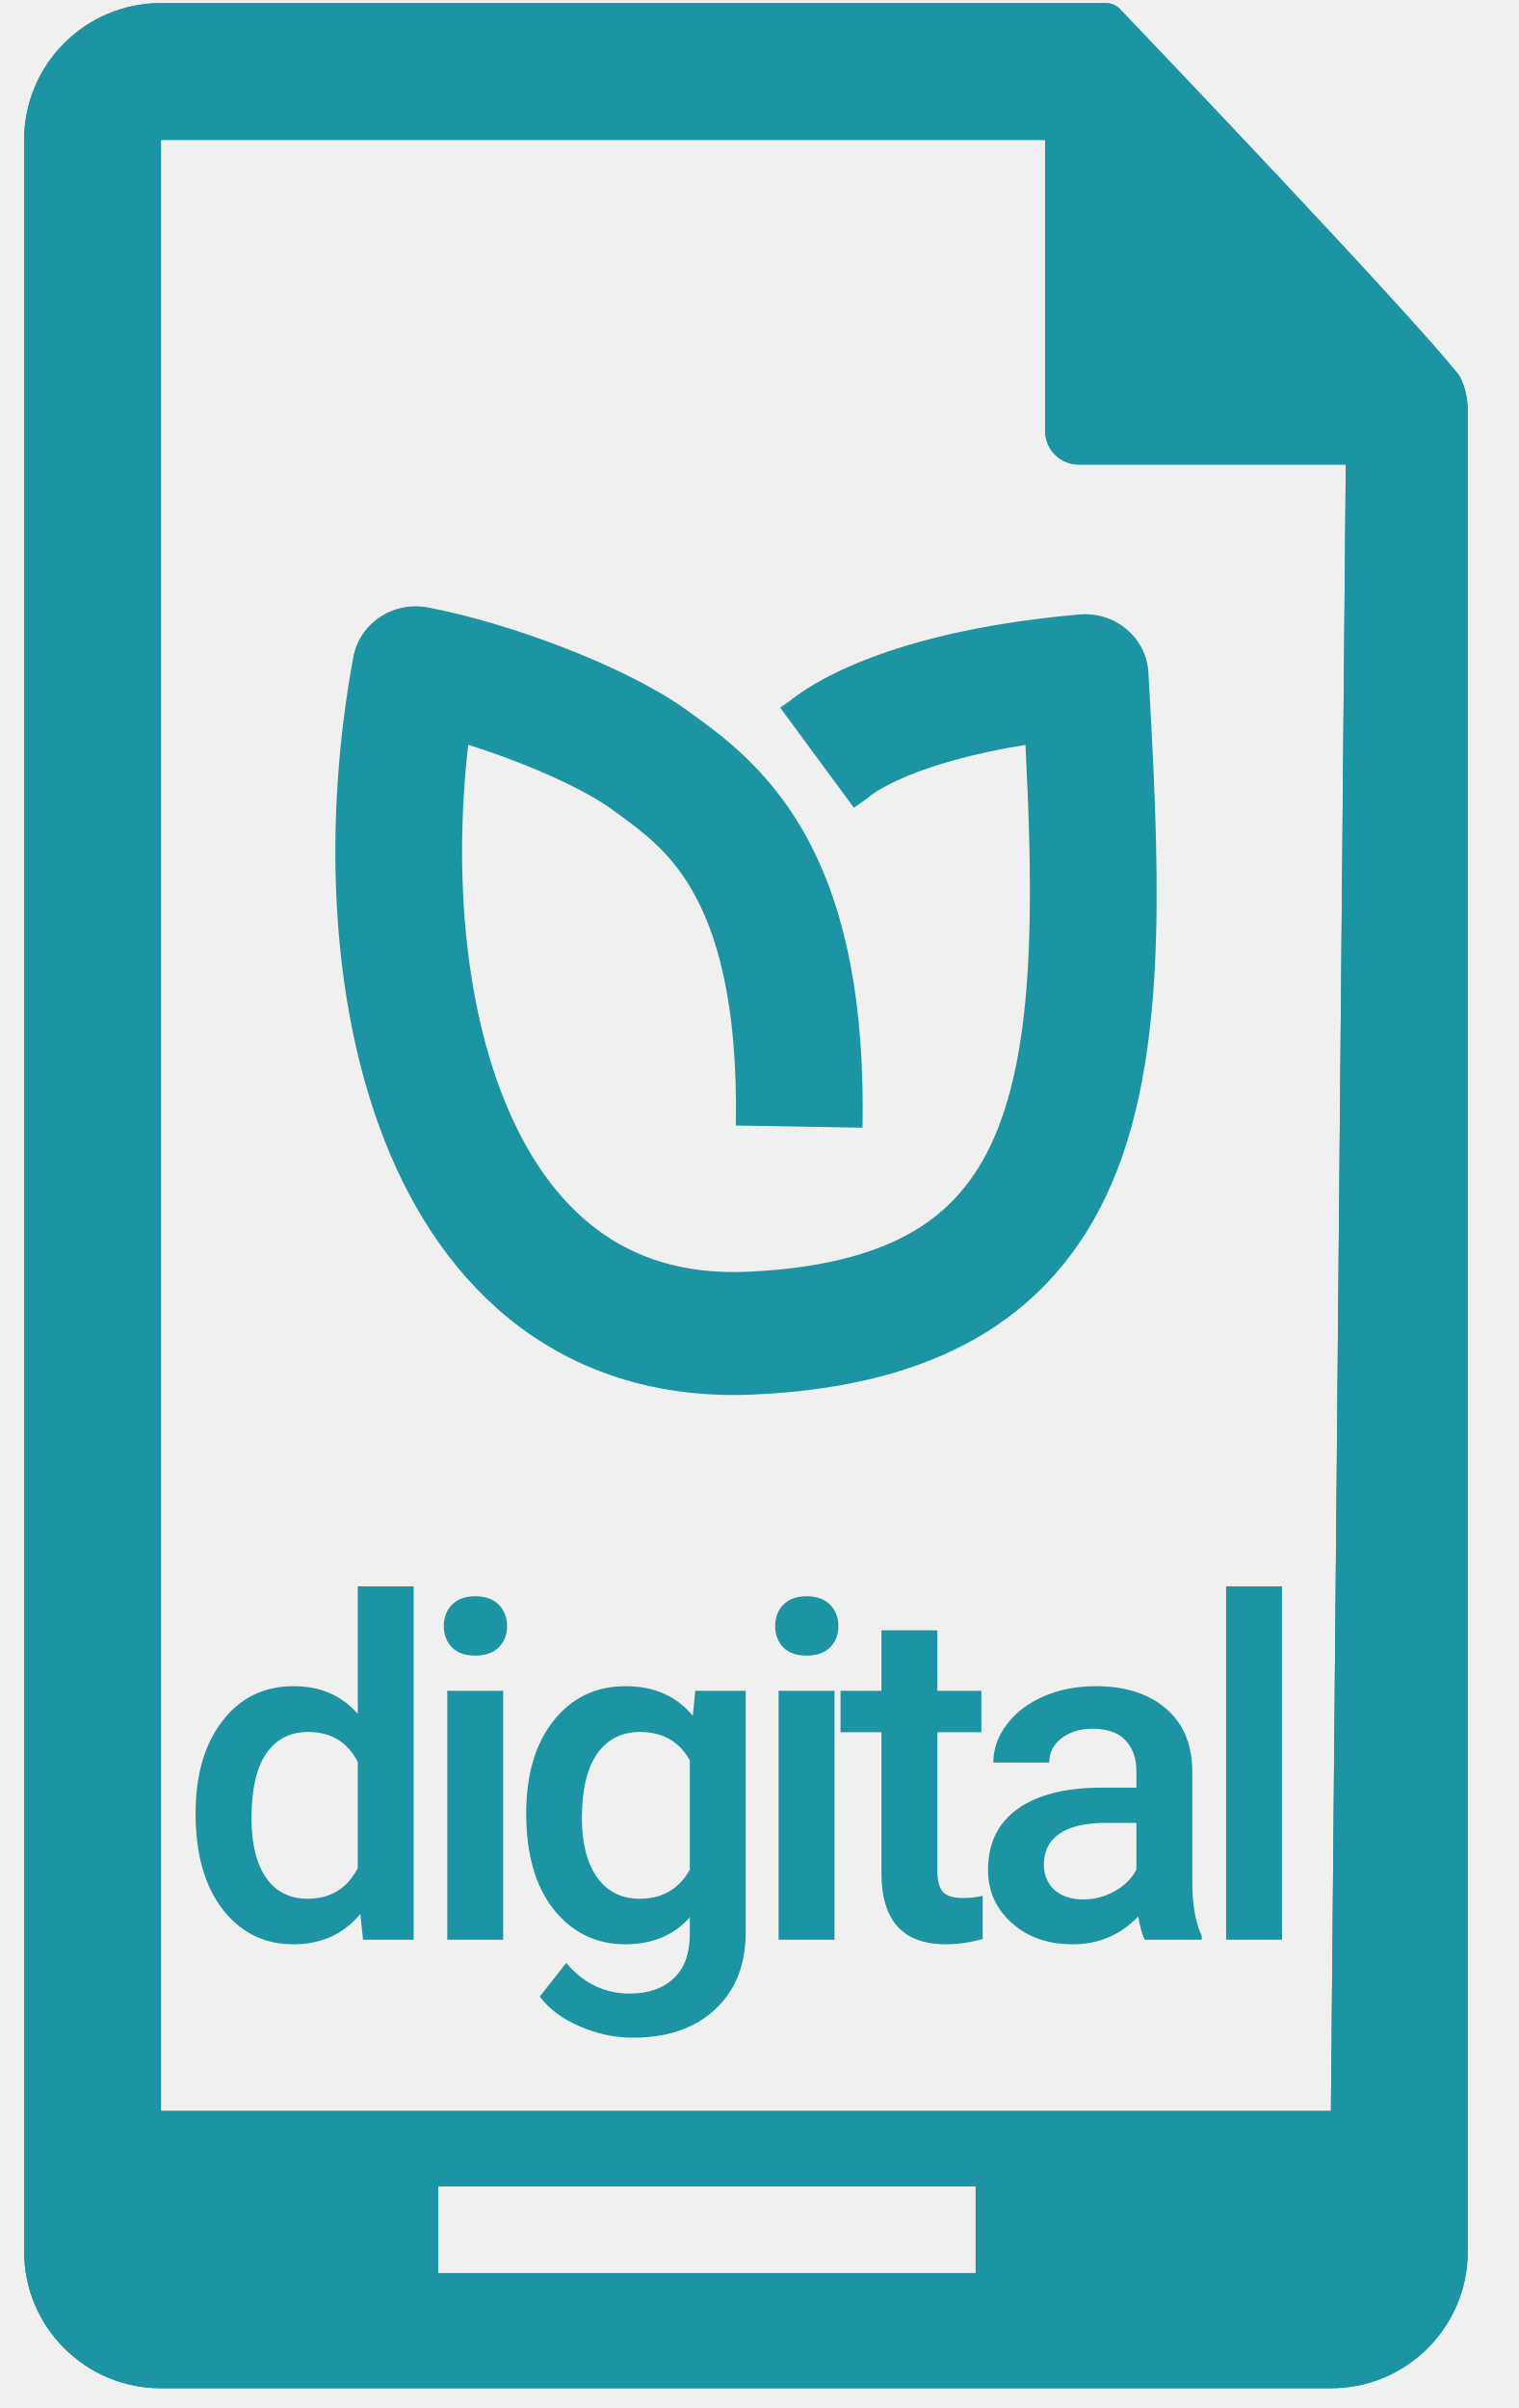
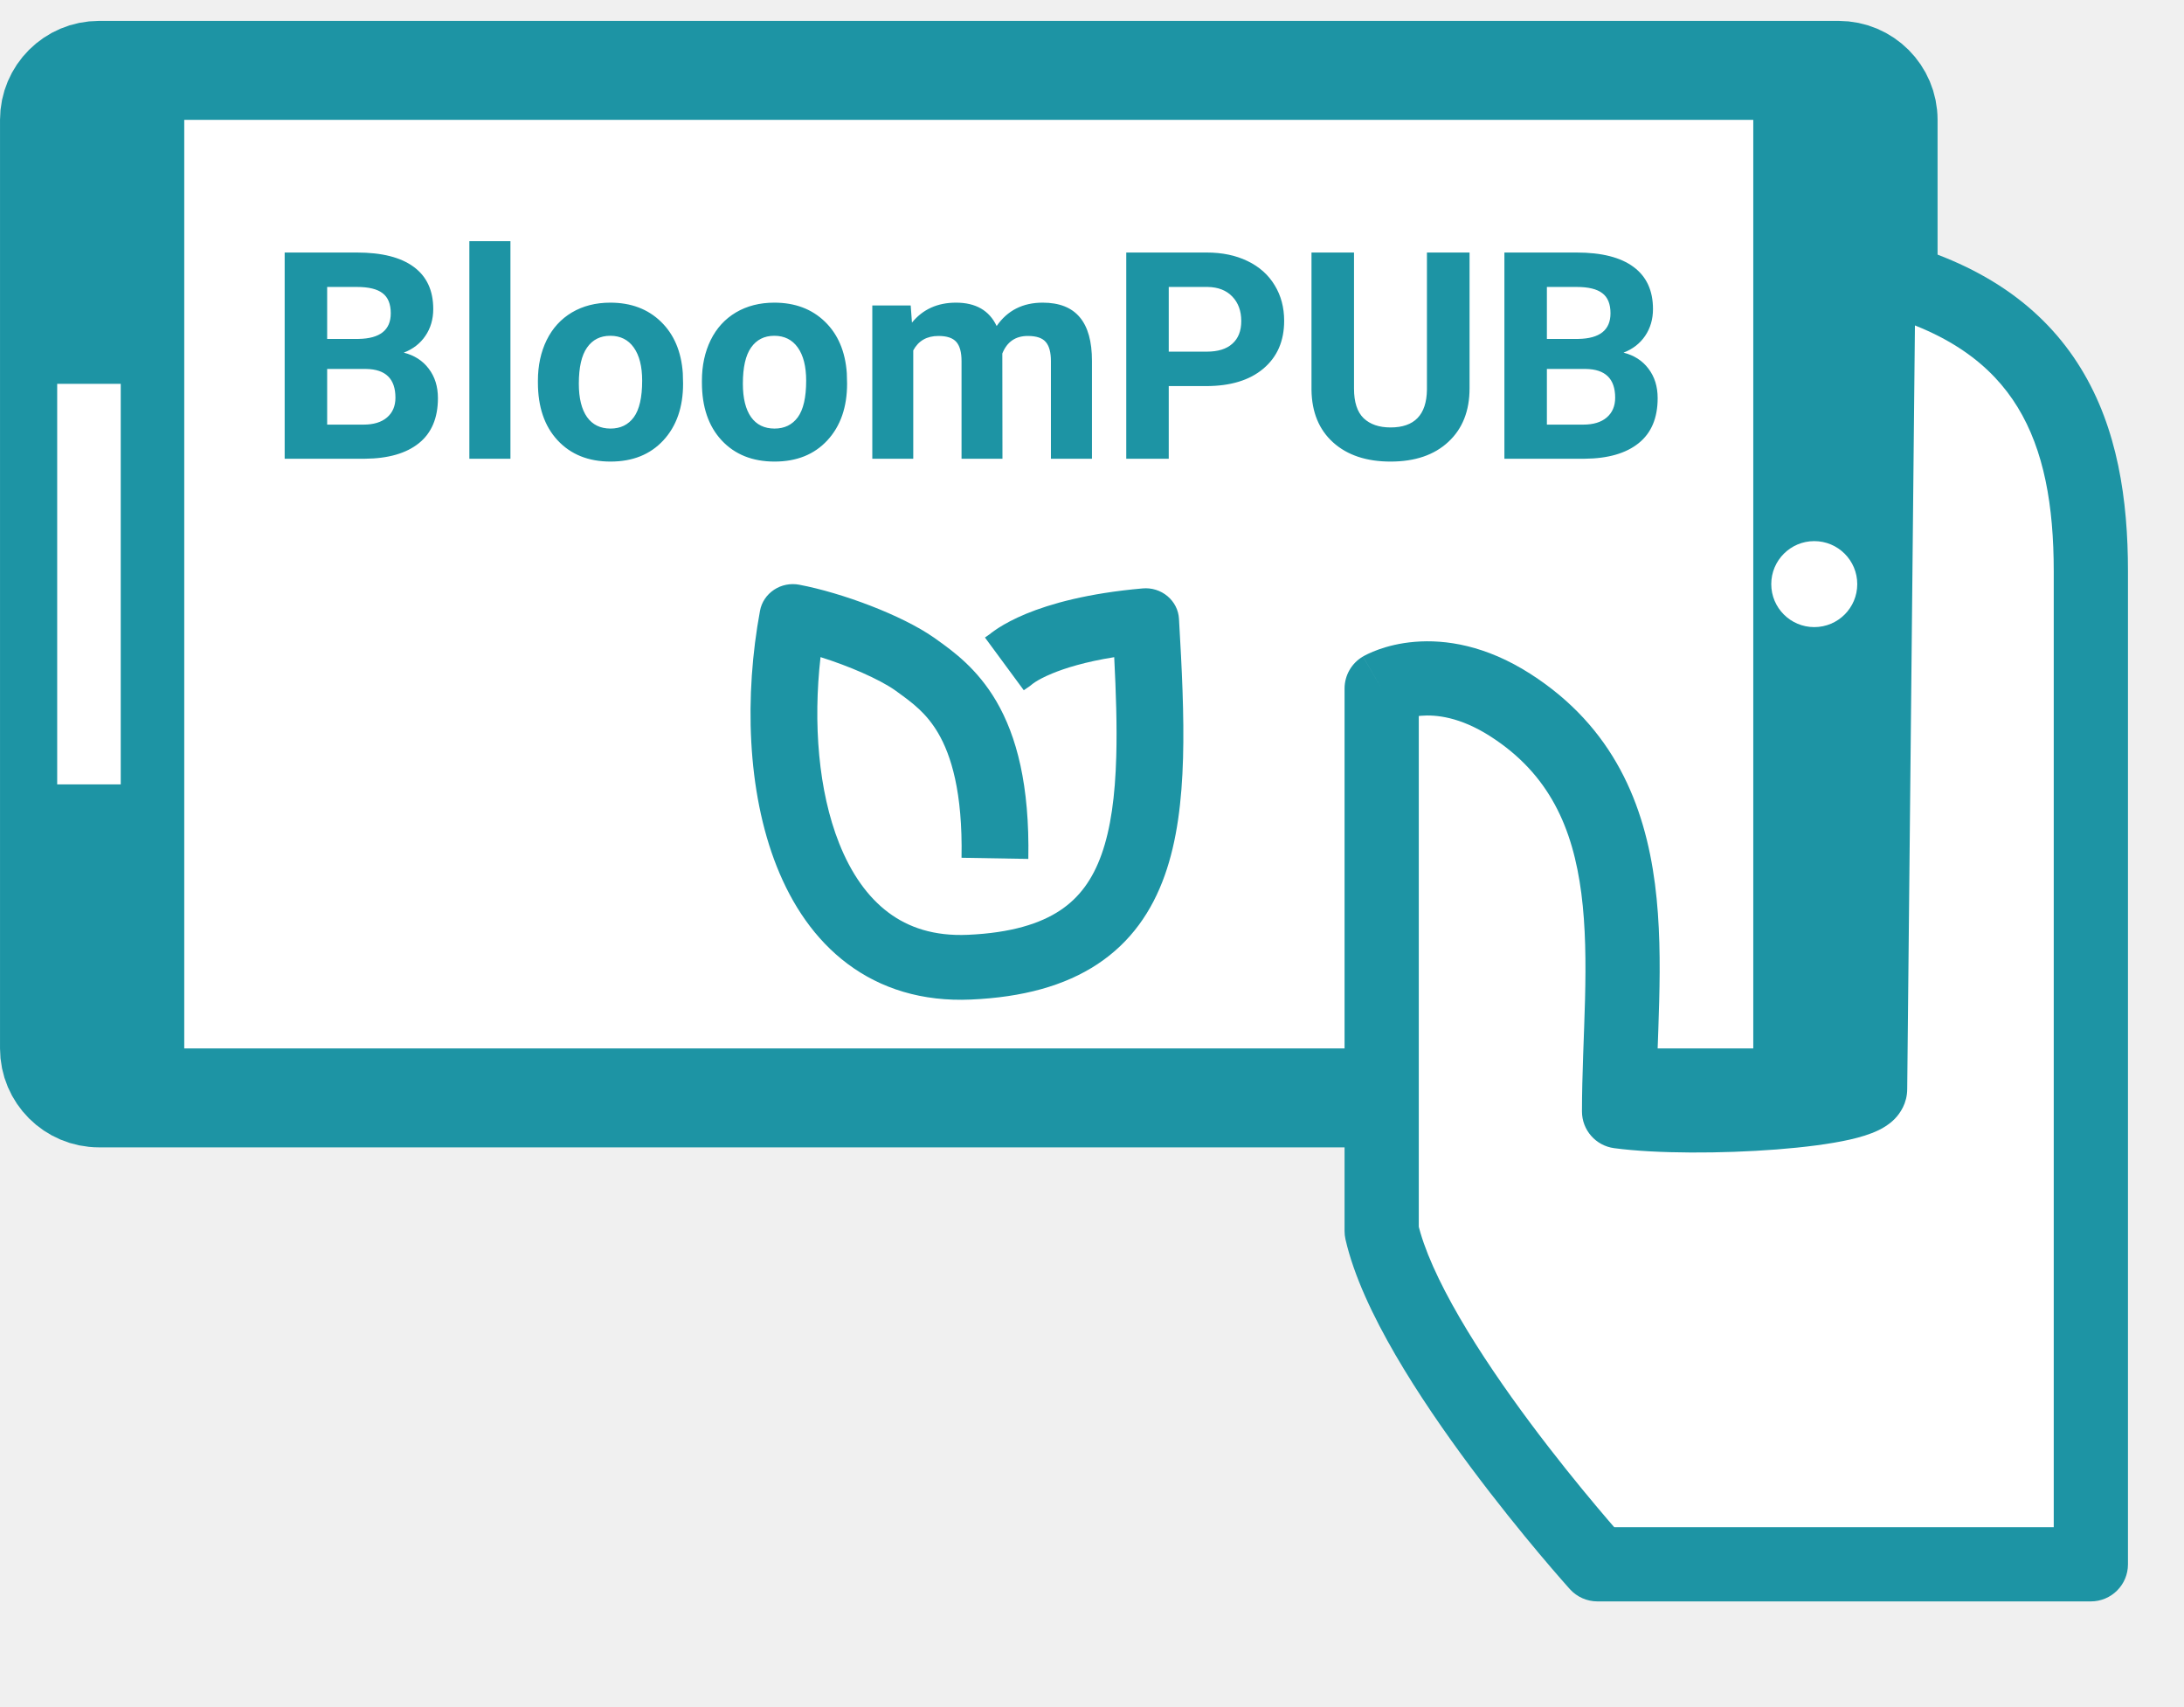
- <svg xmlns="http://www.w3.org/2000/svg" width="29" height="46" viewBox="0 0 29 46" fill="none">
-   <mask id="path-2-inside-1" fill="white">
-     <path fill-rule="evenodd" clip-rule="evenodd" d="M20.608 8.875H25.708L25.424 40.325H15.259H3.075V2.673H19.965V8.232C19.965 8.587 20.253 8.875 20.608 8.875ZM0.461 2.673C0.461 1.229 1.631 0.059 3.075 0.059H21.12C21.225 0.059 21.322 0.097 21.395 0.174C22.167 0.983 26.786 5.83 27.836 7.123C27.97 7.288 28.038 7.612 28.038 7.825V43.009C28.038 44.453 26.868 45.623 25.424 45.623H14.25H3.075C1.631 45.623 0.461 44.453 0.461 43.009V2.673ZM18.638 41.764H8.368V43.423H18.638V41.764Z" />
-   </mask>
-   <path fill-rule="evenodd" clip-rule="evenodd" d="M20.608 8.875H25.708L25.424 40.325H15.259H3.075V2.673H19.965V8.232C19.965 8.587 20.253 8.875 20.608 8.875ZM0.461 2.673C0.461 1.229 1.631 0.059 3.075 0.059H21.12C21.225 0.059 21.322 0.097 21.395 0.174C22.167 0.983 26.786 5.83 27.836 7.123C27.97 7.288 28.038 7.612 28.038 7.825V43.009C28.038 44.453 26.868 45.623 25.424 45.623H14.25H3.075C1.631 45.623 0.461 44.453 0.461 43.009V2.673ZM18.638 41.764H8.368V43.423H18.638V41.764Z" fill="#1D94A4" />
-   <path d="M25.708 8.875L28.322 8.898L28.346 6.261H25.708V8.875ZM25.424 40.325V42.939H28.015L28.038 40.349L25.424 40.325ZM3.075 40.325H0.461V42.939H3.075V40.325ZM3.075 2.673V0.059H0.461V2.673H3.075ZM19.965 2.673H22.58V0.059H19.965V2.673ZM21.395 0.174L19.504 1.979L19.504 1.979L21.395 0.174ZM27.836 7.123L29.865 5.475L29.865 5.475L27.836 7.123ZM8.368 41.764V39.15H5.754V41.764H8.368ZM18.638 41.764H21.252V39.15H18.638V41.764ZM8.368 43.423H5.754V46.037H8.368V43.423ZM18.638 43.423V46.037H21.252V43.423H18.638ZM25.708 6.261H20.608V11.489H25.708V6.261ZM28.038 40.349L28.322 8.898L23.094 8.851L22.81 40.302L28.038 40.349ZM15.259 42.939H25.424V37.711H15.259V42.939ZM3.075 42.939H15.259V37.711H3.075V42.939ZM0.461 2.673V40.325H5.689V2.673H0.461ZM19.965 0.059H3.075V5.287H19.965V0.059ZM22.58 8.232V2.673H17.351V8.232H22.58ZM20.608 6.261C21.697 6.261 22.58 7.143 22.58 8.232H17.351C17.351 10.031 18.809 11.489 20.608 11.489V6.261ZM3.075 -2.556C0.188 -2.556 -2.153 -0.215 -2.153 2.673H3.075L3.075 2.673V-2.556ZM21.12 -2.556H3.075V2.673H21.12V-2.556ZM23.286 -1.631C22.689 -2.256 21.895 -2.556 21.12 -2.556V2.673C20.556 2.673 19.954 2.451 19.504 1.979L23.286 -1.631ZM29.865 5.475C28.73 4.076 24.002 -0.881 23.286 -1.632L19.504 1.979C20.332 2.847 24.843 7.583 25.806 8.77L29.865 5.475ZM30.652 7.825C30.652 7.475 30.602 7.117 30.515 6.789C30.44 6.504 30.269 5.973 29.865 5.475L25.806 8.77C25.654 8.583 25.573 8.419 25.535 8.332C25.493 8.238 25.471 8.166 25.46 8.122C25.441 8.051 25.424 7.961 25.424 7.825H30.652ZM30.652 43.009V7.825H25.424V43.009H30.652ZM25.424 48.237C28.312 48.237 30.652 45.897 30.652 43.009H25.424L25.424 43.009V48.237ZM14.25 48.237H25.424V43.009H14.25V48.237ZM3.075 48.237H14.25V43.009H3.075V48.237ZM-2.153 43.009C-2.153 45.897 0.188 48.237 3.075 48.237V43.009L3.075 43.009H-2.153ZM-2.153 2.673V43.009H3.075V2.673H-2.153ZM8.368 44.378H18.638V39.15H8.368V44.378ZM10.982 43.423V41.764H5.754V43.423H10.982ZM18.638 40.808H8.368V46.037H18.638V40.808ZM16.024 41.764V43.423H21.252V41.764H16.024Z" fill="#1D94A4" mask="url(#path-2-inside-1)" />
-   <path fill-rule="evenodd" clip-rule="evenodd" d="M7.258 11.788C7.525 11.61 7.855 11.544 8.174 11.604C9.721 11.898 11.883 12.703 13.055 13.52C13.062 13.525 13.068 13.529 13.075 13.534C13.115 13.563 13.157 13.594 13.202 13.626C13.754 14.023 14.626 14.65 15.314 15.825C16.053 17.089 16.525 18.873 16.476 21.543L14.056 21.501C14.1 19.11 13.671 17.777 13.208 16.985C12.779 16.251 12.273 15.885 11.736 15.496C11.702 15.471 11.667 15.446 11.633 15.421C11.053 15.02 9.982 14.554 8.944 14.228C8.671 16.627 8.868 19.086 9.618 20.975C10.055 22.076 10.656 22.926 11.401 23.484C12.126 24.028 13.057 24.349 14.286 24.294C15.862 24.223 16.909 23.886 17.622 23.414C18.319 22.952 18.803 22.293 19.13 21.379C19.464 20.441 19.624 19.262 19.663 17.823C19.694 16.731 19.655 15.533 19.589 14.23C18.527 14.4 17.805 14.63 17.342 14.82C17.029 14.95 16.834 15.062 16.731 15.128C16.68 15.161 16.651 15.183 16.641 15.19C16.605 15.222 16.568 15.252 16.528 15.279L16.311 15.43L14.903 13.518L15.071 13.402C15.086 13.389 15.103 13.376 15.121 13.361C15.19 13.308 15.28 13.243 15.395 13.169C15.624 13.022 15.95 12.842 16.394 12.659C17.282 12.292 18.634 11.913 20.619 11.738C20.946 11.709 21.271 11.81 21.519 12.019C21.768 12.227 21.919 12.524 21.937 12.842C22.04 14.632 22.126 16.341 22.084 17.886C22.041 19.427 21.869 20.881 21.417 22.148C20.956 23.438 20.196 24.554 18.986 25.355C17.791 26.145 16.265 26.557 14.397 26.64C12.629 26.72 11.126 26.247 9.92 25.343C8.734 24.453 7.907 23.201 7.359 21.82C6.27 19.077 6.184 15.602 6.75 12.549C6.807 12.24 6.99 11.965 7.258 11.788Z" fill="#1D94A4" />
-   <path d="M3.736 34.642C3.736 33.909 3.906 33.322 4.246 32.879C4.586 32.434 5.041 32.211 5.613 32.211C6.117 32.211 6.524 32.387 6.834 32.739V30.304H7.902V37.054H6.935L6.883 36.562C6.563 36.949 6.137 37.142 5.604 37.142C5.047 37.142 4.596 36.918 4.25 36.47C3.908 36.022 3.736 35.412 3.736 34.642ZM4.804 34.734C4.804 35.217 4.896 35.595 5.081 35.868C5.268 36.137 5.534 36.272 5.876 36.272C6.313 36.272 6.632 36.077 6.834 35.688V33.657C6.638 33.276 6.322 33.086 5.885 33.086C5.539 33.086 5.273 33.224 5.085 33.499C4.898 33.772 4.804 34.183 4.804 34.734ZM9.612 37.054H8.544V32.299H9.612V37.054ZM8.478 31.064C8.478 30.9 8.53 30.764 8.632 30.656C8.738 30.547 8.887 30.493 9.08 30.493C9.274 30.493 9.423 30.547 9.529 30.656C9.634 30.764 9.687 30.9 9.687 31.064C9.687 31.226 9.634 31.36 9.529 31.469C9.423 31.574 9.274 31.627 9.08 31.627C8.887 31.627 8.738 31.574 8.632 31.469C8.53 31.36 8.478 31.226 8.478 31.064ZM10.052 34.642C10.052 33.903 10.225 33.315 10.571 32.875C10.919 32.433 11.381 32.211 11.955 32.211C12.497 32.211 12.923 32.4 13.234 32.778L13.282 32.299H14.245V36.909C14.245 37.533 14.05 38.025 13.66 38.386C13.273 38.746 12.75 38.926 12.091 38.926C11.743 38.926 11.401 38.853 11.067 38.706C10.736 38.563 10.484 38.374 10.311 38.14L10.817 37.498C11.145 37.888 11.549 38.083 12.03 38.083C12.384 38.083 12.664 37.986 12.869 37.792C13.074 37.602 13.177 37.321 13.177 36.949V36.628C12.869 36.971 12.459 37.142 11.946 37.142C11.39 37.142 10.934 36.921 10.579 36.478C10.228 36.036 10.052 35.424 10.052 34.642ZM11.116 34.734C11.116 35.211 11.212 35.588 11.406 35.863C11.602 36.136 11.873 36.272 12.219 36.272C12.649 36.272 12.969 36.087 13.177 35.718V33.627C12.975 33.266 12.658 33.086 12.227 33.086C11.876 33.086 11.602 33.225 11.406 33.503C11.212 33.782 11.116 34.192 11.116 34.734ZM15.941 37.054H14.873V32.299H15.941V37.054ZM14.808 31.064C14.808 30.9 14.859 30.764 14.961 30.656C15.067 30.547 15.216 30.493 15.41 30.493C15.603 30.493 15.752 30.547 15.858 30.656C15.963 30.764 16.016 30.9 16.016 31.064C16.016 31.226 15.963 31.36 15.858 31.469C15.752 31.574 15.603 31.627 15.41 31.627C15.216 31.627 15.067 31.574 14.961 31.469C14.859 31.36 14.808 31.226 14.808 31.064ZM17.906 31.144V32.299H18.746V33.09H17.906V35.745C17.906 35.926 17.941 36.058 18.012 36.14C18.085 36.219 18.214 36.259 18.398 36.259C18.521 36.259 18.646 36.244 18.772 36.215V37.041C18.529 37.108 18.294 37.142 18.069 37.142C17.248 37.142 16.838 36.69 16.838 35.784V33.09H16.056V32.299H16.838V31.144H17.906ZM21.866 37.054C21.819 36.963 21.778 36.815 21.743 36.61C21.403 36.965 20.987 37.142 20.495 37.142C20.018 37.142 19.628 37.006 19.326 36.733C19.024 36.461 18.874 36.124 18.874 35.723C18.874 35.216 19.061 34.828 19.436 34.558C19.814 34.286 20.353 34.149 21.053 34.149H21.708V33.837C21.708 33.591 21.639 33.395 21.502 33.248C21.364 33.099 21.154 33.024 20.873 33.024C20.63 33.024 20.431 33.086 20.275 33.209C20.12 33.329 20.043 33.483 20.043 33.67H18.975C18.975 33.41 19.061 33.166 19.234 32.941C19.407 32.712 19.641 32.534 19.937 32.405C20.236 32.276 20.568 32.211 20.935 32.211C21.491 32.211 21.935 32.352 22.266 32.633C22.597 32.912 22.767 33.304 22.776 33.811V35.956C22.776 36.383 22.836 36.725 22.956 36.98V37.054H21.866ZM20.693 36.285C20.904 36.285 21.102 36.234 21.286 36.131C21.474 36.029 21.614 35.891 21.708 35.718V34.822H21.132C20.737 34.822 20.439 34.891 20.24 35.028C20.041 35.166 19.941 35.361 19.941 35.613C19.941 35.818 20.009 35.982 20.144 36.105C20.281 36.225 20.464 36.285 20.693 36.285ZM24.49 37.054H23.422V30.304H24.49V37.054Z" fill="#1D94A4" />
+ <svg xmlns="http://www.w3.org/2000/svg" width="64" height="50" viewBox="0 0 64 50" fill="none">
+   <rect x="1.45" y="2.062" width="53.879" height="30.111" rx="1.45" fill="white" stroke="#1D94A4" stroke-width="2.899" />
+   <path d="M40.488 20.178V36.076C41.33 39.76 46.812 45.841 46.812 45.841H61.27V16.741C61.27 12.719 60.095 9.316 55.042 8.058L54.801 31.91C54.801 32.569 49.717 32.871 47.445 32.569C47.445 28.366 48.436 23.338 44.258 20.662C42.061 19.254 40.488 20.178 40.488 20.178Z" fill="white" />
+   <path d="M40.488 20.178L39.938 19.24C39.605 19.435 39.401 19.792 39.401 20.178H40.488ZM40.488 36.076H39.401C39.401 36.157 39.41 36.238 39.428 36.318L40.488 36.076ZM46.812 45.841L46.004 46.569C46.21 46.798 46.504 46.928 46.812 46.928V45.841ZM61.27 45.841V46.928C61.871 46.928 62.358 46.442 62.358 45.841H61.27ZM55.042 8.058L55.305 7.003C54.982 6.922 54.64 6.994 54.377 7.198C54.114 7.401 53.959 7.714 53.955 8.047L55.042 8.058ZM54.801 31.91L53.714 31.899V31.91H54.801ZM47.445 32.569H46.358C46.358 33.114 46.761 33.574 47.301 33.646L47.445 32.569ZM44.258 20.662L43.672 21.577L44.258 20.662ZM39.401 20.178V36.076H41.576V20.178H39.401ZM39.428 36.318C39.675 37.398 40.24 38.581 40.891 39.702C41.552 40.839 42.342 41.98 43.094 42.99C43.848 44.002 44.573 44.894 45.109 45.533C45.378 45.853 45.6 46.11 45.756 46.288C45.834 46.377 45.895 46.447 45.937 46.494C45.958 46.518 45.975 46.536 45.986 46.549C45.992 46.555 45.996 46.56 45.999 46.563C46.001 46.565 46.002 46.566 46.003 46.567C46.003 46.568 46.003 46.568 46.004 46.569C46.004 46.569 46.004 46.569 46.004 46.569C46.004 46.569 46.004 46.569 46.812 45.841C47.619 45.113 47.62 45.113 47.62 45.113C47.62 45.113 47.62 45.113 47.62 45.113C47.619 45.113 47.619 45.113 47.619 45.113C47.619 45.112 47.618 45.111 47.617 45.11C47.615 45.108 47.611 45.104 47.606 45.099C47.597 45.088 47.582 45.072 47.563 45.05C47.525 45.007 47.467 44.942 47.394 44.858C47.246 44.689 47.033 44.442 46.775 44.134C46.257 43.518 45.56 42.66 44.838 41.691C44.114 40.719 43.376 39.65 42.772 38.61C42.159 37.555 41.722 36.596 41.548 35.834L39.428 36.318ZM46.812 46.928H61.27V44.754H46.812V46.928ZM62.358 45.841V16.741H60.183V45.841H62.358ZM53.955 8.047L53.714 31.899L55.889 31.921L56.13 8.069L53.955 8.047ZM44.845 19.746C43.54 18.91 42.359 18.734 41.46 18.808C41.02 18.844 40.662 18.939 40.404 19.031C40.276 19.076 40.171 19.122 40.093 19.159C40.054 19.177 40.021 19.194 39.995 19.208C39.983 19.215 39.971 19.221 39.962 19.226C39.957 19.229 39.952 19.232 39.948 19.234C39.947 19.235 39.945 19.236 39.943 19.237C39.942 19.238 39.941 19.238 39.94 19.238C39.94 19.239 39.939 19.239 39.939 19.239C39.938 19.24 39.938 19.24 40.488 20.178C41.039 21.115 41.038 21.116 41.038 21.116C41.037 21.116 41.037 21.116 41.036 21.116C41.036 21.117 41.035 21.117 41.034 21.118C41.033 21.119 41.032 21.119 41.03 21.12C41.028 21.121 41.026 21.123 41.024 21.124C41.021 21.126 41.018 21.127 41.017 21.127C41.016 21.128 41.019 21.126 41.027 21.122C41.044 21.115 41.079 21.099 41.132 21.08C41.239 21.042 41.411 20.994 41.639 20.975C42.076 20.939 42.78 21.006 43.672 21.577L44.845 19.746ZM48.532 32.569C48.532 31.53 48.593 30.494 48.621 29.338C48.65 28.218 48.645 27.046 48.497 25.903C48.196 23.584 47.29 21.312 44.845 19.746L43.672 21.577C45.405 22.687 46.092 24.267 46.34 26.182C46.466 27.156 46.475 28.196 46.448 29.284C46.421 30.337 46.358 31.505 46.358 32.569H48.532ZM62.358 16.741C62.358 14.645 62.056 12.554 60.978 10.795C59.877 8.996 58.053 7.687 55.305 7.003L54.78 9.113C57.085 9.687 58.375 10.708 59.124 11.931C59.898 13.193 60.183 14.815 60.183 16.741H62.358ZM53.714 31.91C53.714 31.573 53.883 31.354 53.97 31.266C54.051 31.183 54.115 31.157 54.098 31.165C54.069 31.179 53.959 31.221 53.731 31.273C53.294 31.372 52.647 31.457 51.892 31.516C50.376 31.633 48.62 31.628 47.589 31.491L47.301 33.646C48.542 33.812 50.465 33.807 52.059 33.684C52.858 33.622 53.625 33.527 54.212 33.394C54.497 33.329 54.801 33.242 55.059 33.115C55.186 33.053 55.361 32.952 55.518 32.793C55.68 32.629 55.889 32.33 55.889 31.91H53.714Z" fill="#1D94A4" />
+   <path d="M8.342 13.443V7.4H10.459C11.192 7.4 11.748 7.541 12.127 7.823C12.506 8.103 12.696 8.514 12.696 9.056C12.696 9.352 12.62 9.614 12.467 9.84C12.315 10.065 12.104 10.229 11.832 10.334C12.142 10.412 12.386 10.568 12.563 10.803C12.743 11.039 12.833 11.326 12.833 11.667C12.833 12.248 12.647 12.688 12.277 12.986C11.906 13.285 11.377 13.438 10.691 13.443H8.342ZM9.587 10.812V12.443H10.654C10.947 12.443 11.175 12.374 11.339 12.235C11.505 12.094 11.588 11.9 11.588 11.654C11.588 11.101 11.301 10.82 10.729 10.812H9.587ZM9.587 9.932H10.509C11.137 9.921 11.451 9.67 11.451 9.181C11.451 8.907 11.37 8.71 11.21 8.591C11.052 8.469 10.802 8.409 10.459 8.409H9.587V9.932ZM14.958 13.443H13.754V7.068H14.958V13.443ZM15.763 11.156C15.763 10.711 15.849 10.314 16.02 9.965C16.192 9.616 16.438 9.347 16.759 9.156C17.083 8.965 17.458 8.869 17.884 8.869C18.49 8.869 18.984 9.055 19.366 9.425C19.75 9.796 19.965 10.3 20.009 10.936L20.017 11.243C20.017 11.932 19.825 12.486 19.44 12.903C19.056 13.319 18.54 13.526 17.892 13.526C17.245 13.526 16.727 13.319 16.34 12.903C15.955 12.488 15.763 11.924 15.763 11.21V11.156ZM16.962 11.243C16.962 11.669 17.043 11.996 17.203 12.223C17.364 12.447 17.593 12.559 17.892 12.559C18.183 12.559 18.41 12.448 18.573 12.227C18.736 12.003 18.818 11.646 18.818 11.156C18.818 10.738 18.736 10.415 18.573 10.185C18.41 9.955 18.18 9.84 17.884 9.84C17.59 9.84 17.364 9.955 17.203 10.185C17.043 10.412 16.962 10.765 16.962 11.243ZM20.569 11.156C20.569 10.711 20.655 10.314 20.826 9.965C20.998 9.616 21.244 9.347 21.565 9.156C21.889 8.965 22.264 8.869 22.69 8.869C23.296 8.869 23.79 9.055 24.172 9.425C24.556 9.796 24.771 10.3 24.815 10.936L24.823 11.243C24.823 11.932 24.631 12.486 24.246 12.903C23.862 13.319 23.346 13.526 22.698 13.526C22.051 13.526 21.533 13.319 21.146 12.903C20.761 12.488 20.569 11.924 20.569 11.21V11.156ZM21.769 11.243C21.769 11.669 21.849 11.996 22.009 12.223C22.17 12.447 22.399 12.559 22.698 12.559C22.989 12.559 23.216 12.448 23.379 12.227C23.542 12.003 23.624 11.646 23.624 11.156C23.624 10.738 23.542 10.415 23.379 10.185C23.216 9.955 22.986 9.84 22.69 9.84C22.397 9.84 22.17 9.955 22.009 10.185C21.849 10.412 21.769 10.765 21.769 11.243ZM26.687 8.952L26.724 9.454C27.042 9.064 27.473 8.869 28.015 8.869C28.593 8.869 28.99 9.098 29.206 9.554C29.521 9.098 29.971 8.869 30.555 8.869C31.042 8.869 31.404 9.012 31.642 9.297C31.88 9.579 31.999 10.005 31.999 10.575V13.443H30.796V10.579C30.796 10.325 30.746 10.139 30.646 10.023C30.547 9.904 30.371 9.845 30.119 9.845C29.759 9.845 29.51 10.016 29.372 10.359L29.376 13.443H28.177V10.583C28.177 10.323 28.126 10.135 28.023 10.019C27.921 9.903 27.747 9.845 27.5 9.845C27.16 9.845 26.914 9.986 26.762 10.268V13.443H25.562V8.952H26.687ZM34.249 11.314V13.443H33.004V7.4H35.361C35.815 7.4 36.213 7.483 36.556 7.649C36.902 7.815 37.168 8.052 37.353 8.359C37.539 8.663 37.631 9.01 37.631 9.401C37.631 9.993 37.428 10.46 37.021 10.803C36.617 11.144 36.057 11.314 35.34 11.314H34.249ZM34.249 10.305H35.361C35.69 10.305 35.941 10.228 36.112 10.073C36.287 9.918 36.374 9.697 36.374 9.409C36.374 9.113 36.287 8.873 36.112 8.691C35.938 8.508 35.697 8.414 35.39 8.409H34.249V10.305ZM43.064 7.4V11.38C43.064 12.041 42.857 12.565 42.442 12.949C42.029 13.334 41.465 13.526 40.748 13.526C40.043 13.526 39.482 13.339 39.067 12.966C38.652 12.592 38.441 12.079 38.432 11.426V7.4H39.678V11.389C39.678 11.784 39.772 12.073 39.96 12.256C40.151 12.436 40.413 12.526 40.748 12.526C41.448 12.526 41.804 12.158 41.815 11.422V7.4H43.064ZM44.085 13.443V7.4H46.202C46.935 7.4 47.491 7.541 47.87 7.823C48.249 8.103 48.439 8.514 48.439 9.056C48.439 9.352 48.363 9.614 48.211 9.84C48.059 10.065 47.847 10.229 47.576 10.334C47.886 10.412 48.129 10.568 48.306 10.803C48.486 11.039 48.576 11.326 48.576 11.667C48.576 12.248 48.391 12.688 48.02 12.986C47.649 13.285 47.12 13.438 46.434 13.443H44.085ZM45.33 10.812V12.443H46.397C46.69 12.443 46.919 12.374 47.082 12.235C47.248 12.094 47.331 11.9 47.331 11.654C47.331 11.101 47.044 10.82 46.472 10.812H45.33ZM45.33 9.932H46.252C46.88 9.921 47.194 9.67 47.194 9.181C47.194 8.907 47.114 8.71 46.953 8.591C46.795 8.469 46.545 8.409 46.202 8.409H45.33V9.932Z" fill="#1D94A4" />
+   <path fill-rule="evenodd" clip-rule="evenodd" d="M22.682 17.283C22.898 17.139 23.165 17.086 23.422 17.135C24.673 17.372 26.421 18.023 27.368 18.684C27.374 18.687 27.379 18.691 27.384 18.695C27.417 18.719 27.451 18.743 27.487 18.769C27.934 19.09 28.639 19.597 29.195 20.547C29.793 21.569 30.174 23.012 30.134 25.17L28.177 25.136C28.213 23.203 27.867 22.125 27.493 21.485C27.145 20.892 26.736 20.596 26.302 20.281C26.274 20.261 26.247 20.241 26.219 20.221C25.75 19.896 24.884 19.52 24.045 19.256C23.824 21.195 23.983 23.183 24.59 24.711C24.943 25.601 25.429 26.288 26.031 26.739C26.617 27.179 27.37 27.438 28.364 27.394C29.638 27.337 30.484 27.064 31.061 26.682C31.625 26.309 32.016 25.777 32.28 25.037C32.55 24.279 32.679 23.326 32.711 22.162C32.736 21.279 32.704 20.311 32.651 19.258C31.793 19.395 31.208 19.581 30.835 19.735C30.582 19.839 30.424 19.93 30.34 19.984C30.299 20.01 30.276 20.028 30.268 20.034C30.239 20.06 30.208 20.084 30.177 20.106L30.001 20.227L28.863 18.682L28.998 18.588C29.011 18.578 29.024 18.567 29.039 18.555C29.095 18.512 29.167 18.459 29.26 18.4C29.446 18.281 29.709 18.136 30.068 17.987C30.786 17.691 31.879 17.384 33.484 17.243C33.748 17.219 34.011 17.301 34.212 17.47C34.413 17.638 34.535 17.878 34.549 18.135C34.633 19.583 34.703 20.964 34.668 22.213C34.633 23.459 34.495 24.635 34.129 25.659C33.757 26.702 33.142 27.604 32.163 28.252C31.197 28.891 29.964 29.224 28.454 29.291C27.024 29.355 25.809 28.973 24.834 28.242C23.875 27.523 23.207 26.511 22.763 25.394C21.883 23.177 21.814 20.366 22.271 17.899C22.317 17.648 22.465 17.427 22.682 17.283Z" fill="#1D94A4" />
+   <rect x="1.676" y="2.571" width="3.723" height="29.093" fill="#1D94A4" />
+   <rect x="51.378" y="2.571" width="3.723" height="29.093" fill="#1D94A4" />
+   <rect x="1.676" y="11.248" width="1.862" height="11.738" fill="white" />
+   <circle cx="53.165" cy="17.117" r="1.26" fill="white" />
</svg>
